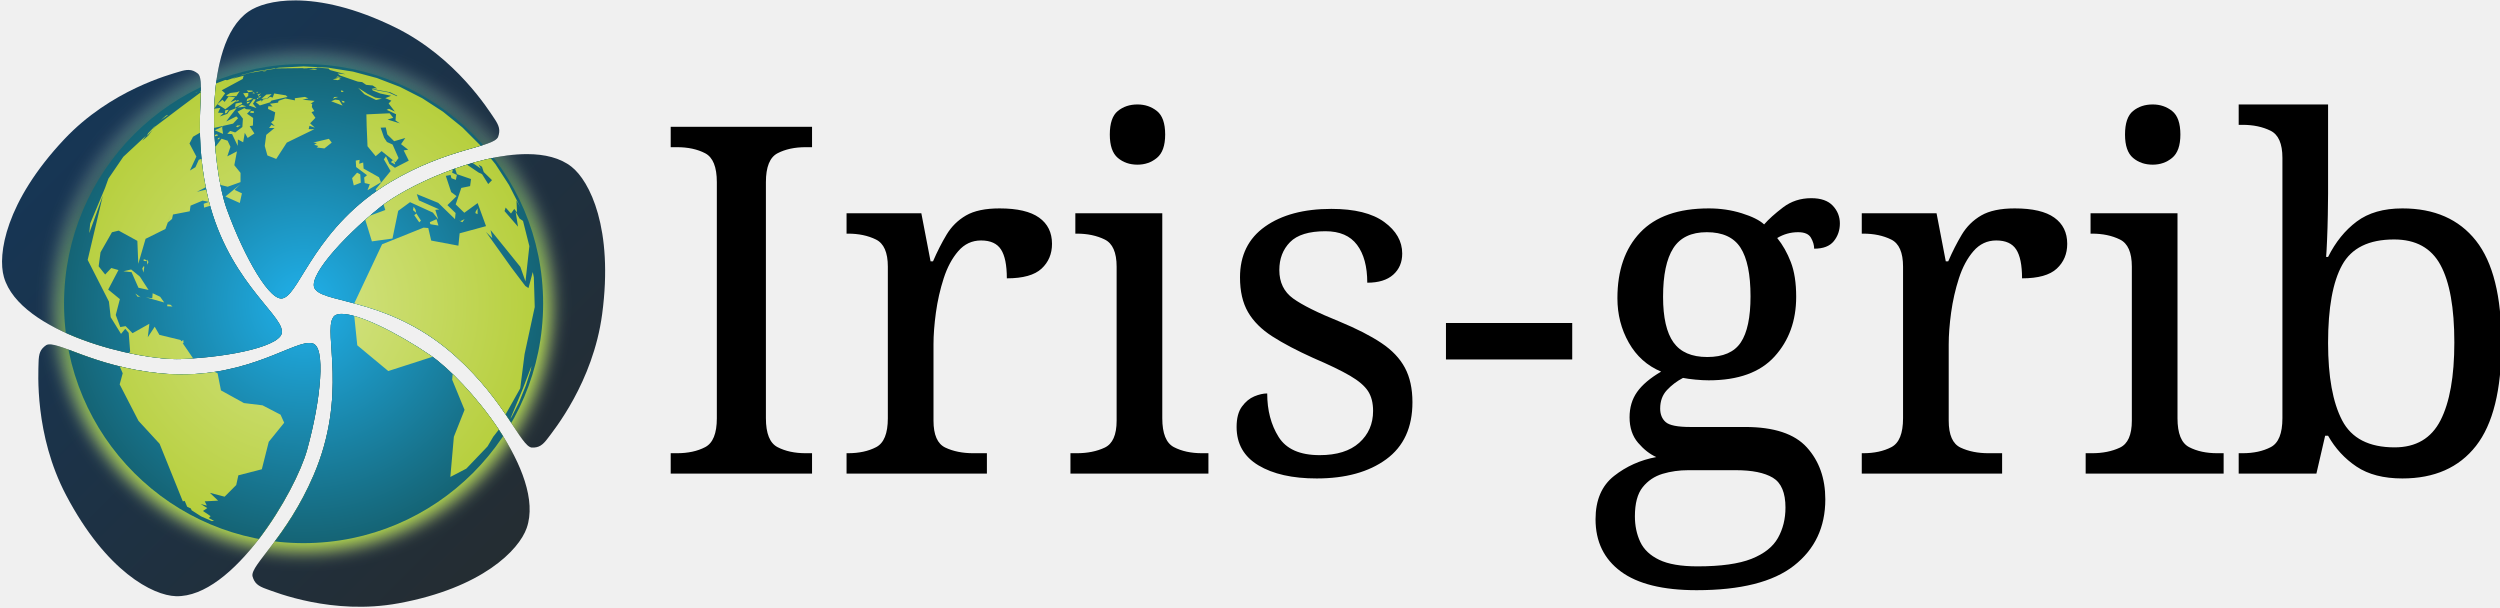
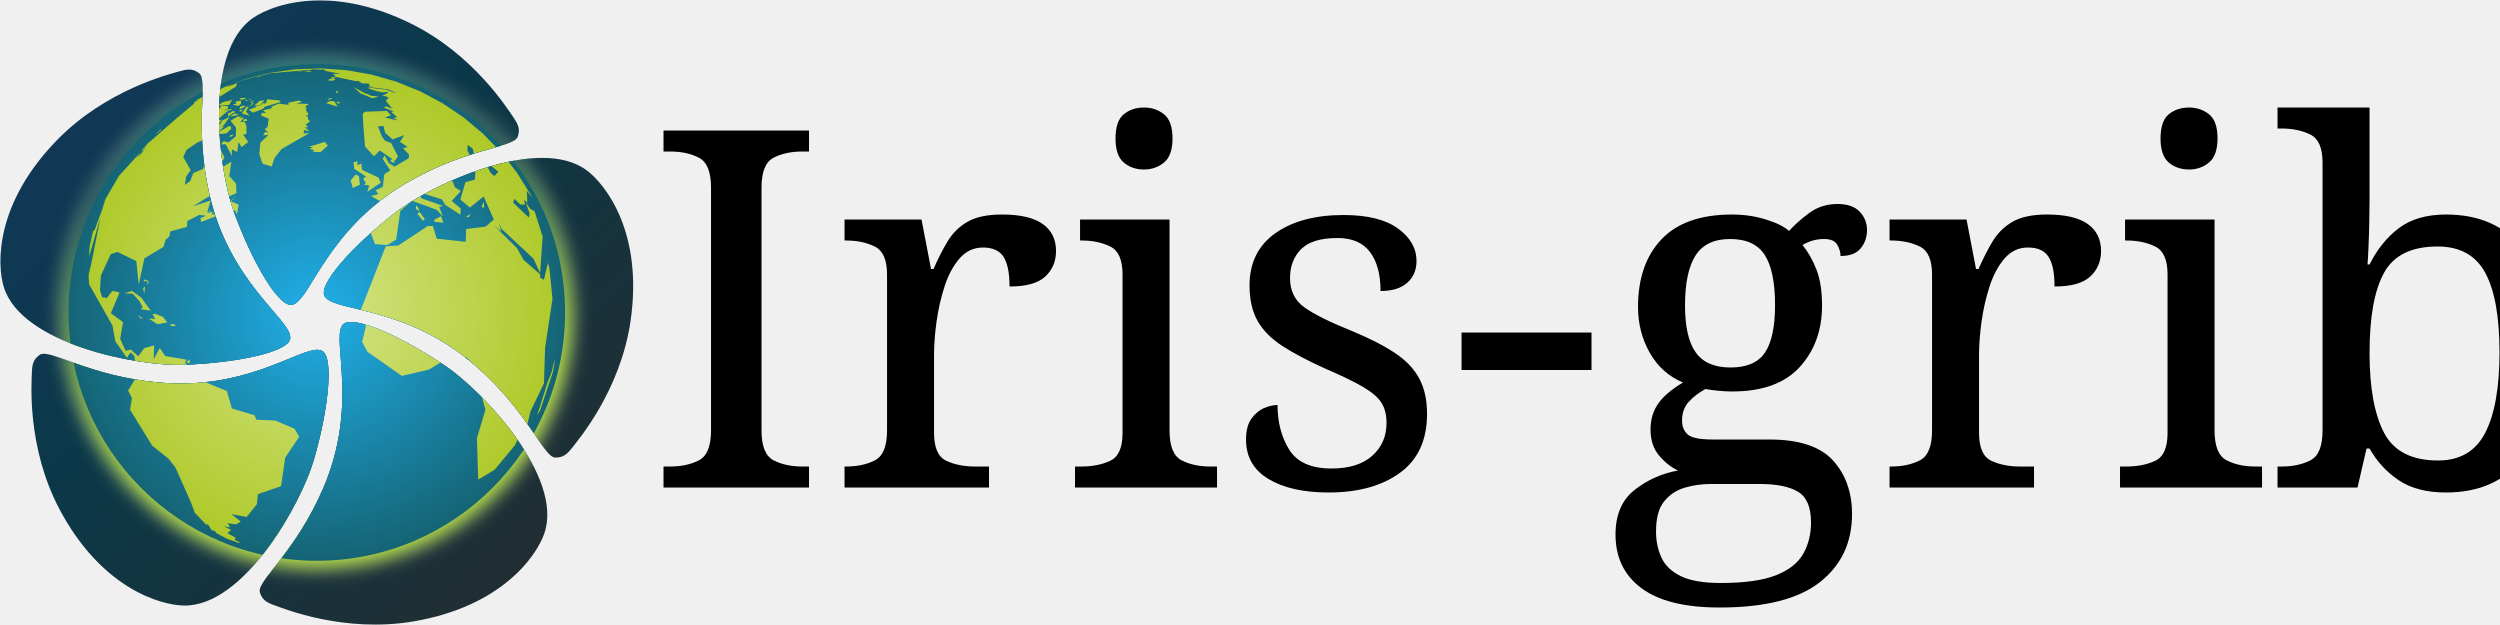
- <svg xmlns="http://www.w3.org/2000/svg" width="1054.053" height="256">
-   <svg id="logo_group" viewBox="0 0 720 720" preserveAspectRatio="xMinYMin meet">
+ <svg xmlns="http://www.w3.org/2000/svg" height="256" width="1024">
+   <svg id="logo_group" preserveAspectRatio="xMinYMin meet" viewBox="0 0 1024.0 1010.076">
    <defs>
-       <linearGradient y1="0%" y2="100%" id="background_gradient">
+       <clipPath id="iris_clip">
+         <path d="M 66.582,73.613 C 62.196,73.82 51.161,82.106 33.434,80.496 18.712,79.159 10.67,73.393 8.438,74.619 7.123,75.509 6.758,76.437 6.703,78.451 6.649,80.466 5.599,94.092 12.535,107.184 c 8.745,16.506 21.068,20.146 26.152,20.244 12.671,0.246 24.682,-21.451 27.346,-30.623 3.144,-10.825 4.457,-22.654 1.336,-23.119 -0.233,-0.063 -0.495,-0.086 -0.787,-0.072 z m 7.119,-5.857 c -0.86,0.026 -1.458,0.28 -1.723,0.807 -2.123,3.216 3.515,16.844 -3.971,34.189 -5.828,13.505 -13.831,19.325 -13.348,21.814 0.445,1.518 1.221,2.148 3.131,2.822 1.91,0.674 14.623,5.877 29.293,3.365 18.494,-3.167 25.784,-13.691 27.449,-18.467 C 118.684,100.384 101.636,82.324 93.684,76.971 86.058,71.838 77.426,67.643 73.701,67.756 Z M 114.025,33.225 C 103.065,33.255 88.962,40.282 83.277,44.68 74.333,51.6 66.275,60.402 68.525,62.602 c 2.42,3.001 17.202,1.879 31.484,14.316 11.12,9.683 14.215,19.049 16.746,19.361 1.59,0.049 2.432,-0.488 3.668,-2.086 1.235,-1.598 10.142,-12.01 12.271,-26.654 2.685,-18.463 -5.131,-28.608 -9.186,-31.658 -2.526,-1.901 -5.831,-2.667 -9.484,-2.656 z M 39.621,14.643 C 39.094,14.665 38.497,14.79 37.768,15.004 35.823,15.575 22.46,18.793 12.078,29.396 -1.011,42.765 -0.686,55.54 0.791,60.377 4.471,72.432 28.944,77.082 38.543,76.766 49.871,76.393 61.594,73.979 61.074,70.885 60.89,67.043 48.271,59.313 44.07,40.906 40.8,26.575 43.834,17.191 41.971,15.459 41.185,14.854 40.499,14.605 39.621,14.643 Z M 67.229,0.09 C 60.427,0.112 55.565,2.169 53.219,3.795 42.822,11 45.935,35.572 49.203,44.549 c 3.857,10.594 9.79,20.932 12.59,19.484 3.619,-1.361 7.113,-15.681 23.426,-25.34 12.701,-7.52 22.618,-7.553 23.699,-9.85 0.538,-1.488 0.284,-2.452 -0.863,-4.113 C 106.908,23.069 99.699,11.431 86.346,4.893 78.98,1.286 72.518,0.073 67.229,0.09 Z" transform="scale(7.679962)" />
+       </clipPath>
+       <linearGradient id="background_gradient" y1="0%" y2="100%">
        <stop offset="0" stop-color="#13385d" />
+         <stop offset="0.43" stop-color="#0b3849" />
        <stop offset="1" stop-color="#272b2c" />
      </linearGradient>
-       <clipPath id="land_clip">
-         <path d="M 606.826 494.234  L 605.099 496.723  L 620.174 460.531  L 630.188 434.112  L 629.311 439.099  L 623.594 457.046  L 615.308 477.588  L 611.067 485.911  z " />
-         <path d="M 217.663 406.937  L 214.167 406.641  L 213.469 406.036  L 217.319 403.072  z " />
-         <path d="M 204.526 363.49  L 198.287 363.118  L 198.467 361.012  L 202.179 361.384  z " />
-         <path d="M 164.537 351.673  L 163.386 352.055  L 160.424 348.067  L 166.816 352.513  z " />
-         <path d="M 181.031 347.722  L 189.914 351.898  L 194.736 358.685  L 173.023 352.613  L 180.552 353.714  z " />
-         <path d="M 162.268 325.044  L 165.865 327.995  L 176.153 343.801  L 164.171 341.205  L 156.017 322.753  L 146.297 321.662  L 155.532 319.547  z " />
-         <path d="M 170.109 323.24  L 168.707 318.316  L 170.331 315.655  L 171.161 316.228  z " />
-         <path d="M 173.608 309.792  L 170.165 309.138  L 170.577 307.344  L 173.945 308.554  z " />
-         <path d="M 176.061 310.777  L 174.414 313.853  L 174.451 307.708  z " />
-         <path d="M 566.356 247.086  L 566.309 253.925  L 563.646 252.693  L 564.207 250.546  z " />
-         <path d="M 544.063 261.407  L 546.125 262.18  L 550.945 259.857  L 548.271 263.514  z " />
-         <path d="M 517.633 259.903  L 519.898 267.457  L 510.32 265.862  L 509.675 263.443  z " />
-         <path d="M 493.758 253.104  L 499.178 261.633  L 497.161 263.646  L 491.249 255.189  z " />
-         <path d="M 492.797 248.678  L 493.466 252.342  L 489.713 249.132  L 490.512 245.12  z " />
-         <path d="M 252.78 234.554  L 254.566 235.65  L 257.265 236.189  L 253.89 237.616  L 251.1 233.264  z " />
-         <path d="M 262.955 225.044  L 258.742 222.61  L 257.282 220.013  L 261.315 221.838  z " />
-         <path d="M 174.023 161.487  L 175.735 157.885  L 184.018 149.245  L 181.232 153.663  z " />
-         <path d="M 281.512 221.795  L 278.182 225.114  L 286.861 229.255  L 284.356 240.695  L 267.293 233.04  L 285.027 218.41  z " />
-         <path d="M 198.89 136.149  L 198.615 137.014  L 190.814 142.326  L 196.688 137.235  z " />
-         <path d="M 427.847 216.681  L 419.526 219.899  L 417.549 211.211  L 423.447 204.742  L 427.219 206.759  z " />
-         <path d="M 467.711 191.636  L 468.671 195.105  L 463.568 192.284  L 465.686 190.01  z " />
-         <path d="M 234.625 108.66  L 232.363 110.062  L 231.941 110.059  L 231.963 110.017  L 233.294 109.338  z " />
-         <path d="M 426.448 189.532  L 425.974 194.169  L 430.68 192.679  L 431.158 199.898  L 449.431 210.182  L 451.772 216.22  L 435.765 225.582  L 438.482 218.471  L 432.46 217.072  L 431.82 210.549  L 435.22 207.745  L 422.295 198.074  L 421.852 190.424  z " />
-         <path d="M 260.469 164.258  L 258.15 165.685  L 258.372 163.965  L 260.237 163.083  z " />
-         <path d="M 258.528 160.712  L 255.005 161.614  L 254.777 160.042  L 257.389 159.145  z " />
-         <path d="M 277.011 91.464  L 276.569 91.605  L 276.664 91.557  L 276.664 91.557  L 276.837 91.511  z " />
-         <path d="M 264.848 149.718  L 263.455 151.103  L 264.483 158.754  L 254.64 154.451  z " />
-         <path d="M 390.007 164.611  L 393.381 169.109  L 384.687 176.027  L 375.554 174.876  L 377.377 173.143  L 372.568 171.579  L 375.847 169.647  L 371.482 169.004  z " />
-         <path d="M 281.611 150.843  L 279.972 150.389  L 281.275 148.815  L 285.385 148.681  z " />
-         <path d="M 300.798 85.091  L 309.521 84.159  L 295.914 86.618  L 286.249 89.275  L 286.2 89.002  L 297.864 85.877  L 300.807 85.245  L 300.559 85.155  z " />
-         <path d="M 268.626 134.042  L 266.712 134.476  L 267.132 130.778  L 271.289 130.112  z " />
-         <path d="M 313.827 84.158  L 315.252 83.815  L 316.212 83.795  L 315.415 84.231  z " />
-         <path d="M 312.163 84.579  L 313.827 84.158  L 315.415 84.231  L 311.577 84.97  z " />
-         <path d="M 267.273 94.748  L 269.28 95.146  L 282.632 90.358  L 274.947 93.636  L 288.949 89.771  L 287.806 93.658  L 262.913 107.095  L 266.988 110.623  L 253.863 128.959  L 261.25 127.922  L 258.59 133.621  L 264.983 133.999  L 260.723 138.093  L 269.515 135.007  L 272.184 131.279  L 280.761 127.947  L 274.224 136.173  L 268.228 144.042  L 280.255 138.031  L 282.308 140.167  L 276.394 146.57  L 242.283 154.37  L 228.861 162.177  L 224.696 170.143  L 232.879 185.654  L 225.194 202.212  L 231.747 198.278  L 235.712 189.462  L 247.422 185.377  L 250.866 175.925  L 256.131 173.208  L 262.743 164.514  L 269.878 166.823  L 273.271 174.072  L 269.501 185.422  L 280.991 179.464  L 277.856 195.909  L 285.24 205.025  L 285.201 215.953  L 269.975 221.419  L 253.232 217.218  L 233.475 227.496  L 254.513 222.276  L 249.895 235.286  L 262.609 234.782  L 262.756 239.944  L 242.012 246.199  L 241.56 241.576  L 248.143 239.375  L 240.222 237.904  L 225.959 243.865  L 224.985 250.55  L 205.131 254.369  L 203.997 259.639  L 199.048 263.904  L 202.182 255.008  L 196.153 271.519  L 172.633 283.193  L 163.98 312.805  L 162.876 285.63  L 140.734 273.474  L 132.757 275.417  L 119.198 299.186  L 116.986 315.807  L 124.703 325.52  L 131.97 317.808  L 140.471 320.227  L 128.297 343.399  L 142.148 354.694  L 137.263 373.52  L 142.656 387.844  L 148.906 386.715  L 157.18 395.103  L 177.099 383.929  L 175.259 399.844  L 183.481 387.439  L 189.036 397.1  L 214.045 403.139  L 232.366 429.896  L 258.032 442.689  L 262.018 462.94  L 289.27 477.966  L 311.326 480.637  L 332.676 491.735  L 336.998 501.289  L 318.681 523.929  L 310.467 556.464  L 282.646 563.632  L 280.117 575.166  L 266.324 588.985  L 248.884 584.416  L 258.635 593.691  L 242.804 594.48  L 245.234 599.514  L 238.012 597.691  L 245.792 602.497  L 240.667 605.926  L 249.707 612.044  L 247.636 614.312  L 253.876 617.705  L 251.095 617.9  L 238.393 612.3  L 227.287 605.121  L 226.298 602.933  L 221.948 600.917  L 219.067 594.04  L 216.785 594.482  L 189.274 526.289  L 164.23 499.065  L 141.912 455.807  L 145.506 442.62  L 141.668 433.742  L 154.343 416.898  L 152.597 394.718  L 148.546 389.904  L 143.507 395.931  L 131.248 376.117  L 129.181 357.652  L 103.955 308.193  L 121.957 231.943  L 105.847 276.443  L 106.933 265.099  L 124.508 223.044  L 128.528 211.869  L 146.171 185.981  L 173.106 160.942  L 168.727 166.857  L 175.709 160.907  L 183.851 150.189  L 215.933 125.93  L 238.191 109.381  L 237.335 108.059  L 243.712 105.994  L 238.608 106.631  L 238.608 106.631  L 243.608 104.083  L 244.104 104.074  L 247.742 102.245  z " />
-         <path d="M 278.763 115.304  L 273.335 121.139  L 279.862 118.52  L 280.381 119.56  L 267.187 129.561  L 257.783 123.546  L 263.725 118.341  L 266.324 120.83  L 271.035 114.58  z " />
-         <path d="M 282.662 120.032  L 279.343 120.741  L 282.003 118.675  L 283.386 119.248  z " />
-         <path d="M 300.859 134.061  L 296.565 133.671  L 297.422 131.605  L 301.11 131.976  z " />
-         <path d="M 291.997 129.501  L 297.719 129.984  L 292.921 134.835  L 300.183 139.853  L 299.899 148.893  L 296.034 149.531  L 301.677 158.283  L 293.67 163.574  L 290.274 157.541  L 288.346 168.664  L 282.07 165.38  L 281.904 172.961  L 275.189 158.998  L 269.544 158.699  L 272.832 155.252  L 278.898 157.053  L 287.399 150.619  L 288.029 140.663  L 281.684 132.377  L 289.718 128.215  z " />
-         <path d="M 286.294 121.383  L 287.395 123.024  L 278.707 127.684  L 279.385 122.782  z " />
-         <path d="M 369.049 80.543  L 371.187 80.644  L 374.167 80.918  L 370.799 80.993  z " />
-         <path d="M 285.65 127.155  L 281.233 127.535  L 286.747 124.344  L 291.932 126.11  z " />
-         <path d="M 270.295 114.166  L 268.111 113.243  L 272.943 110.261  L 281.154 109.24  L 284.139 108.049  L 280.249 114.052  z " />
-         <path d="M 359.076 81.476  L 360.55 81.211  L 364.871 81.599  L 364.474 81.817  z " />
-         <path d="M 294.706 122.371  L 292.748 122.901  L 292.767 121.029  L 296.889 120.53  z " />
-         <path d="M 366.006 81.91  L 374.298 81.699  L 376.127 82.312  L 373.054 82.735  z " />
-         <path d="M 299.889 117.056  L 292.431 120.28  L 293.128 117.298  L 296.615 115.992  z " />
-         <path d="M 294.335 113.724  L 291.666 115.965  L 288.318 110.599  L 294.453 110.145  z " />
-         <path d="M 452.777 116.998  L 445.879 118.594  L 432.197 111.793  L 424.664 104.107  L 436.037 111.356  L 444.905 115.728  z " />
-         <path d="M 303.231 117.905  L 299.97 122.974  L 304.094 128.194  L 295.127 125.031  L 300.613 117.561  z " />
-         <path d="M 299.955 108.466  L 294.57 109.328  L 292.598 107.175  L 299.192 107.414  z " />
-         <path d="M 617.001 245.779  L 612.443 237.794  L 613.084 251.959  L 609.809 247.759  L 605.923 253.169  L 599.598 246.125  L 598.285 250.303  L 614.268 268.805  L 611.423 251.038  L 616.064 259.115  L 620.197 261.987  L 627.721 291.875  L 623.115 333.68  L 617.032 316.474  L 581.713 272.787  L 583.773 282.389  L 576.224 274.983  L 606.219 317.023  L 622.939 339.139  L 626.682 341.598  L 631.778 322.563  L 633.047 328.901  L 634.095 364.112  L 622.051 419.854  L 616.886 460.567  L 599.438 491.564  L 594.533 505.55  L 584.896 517.877  L 578.124 529.371  L 552.931 555.729  L 534.022 565.559  L 538.201 517.928  L 550.867 485.999  L 536.194 450.304  L 538.158 427.51  L 524.456 429.153  L 517.649 421.543  L 460.412 439.987  L 423.65 409.453  L 418.827 362.365  L 453.084 289.679  L 502.245 269.939  L 507.853 270.39  L 511.314 285.256  L 543.571 291.321  L 545.038 276.672  L 576.336 268.158  L 566.395 240.83  L 550.586 252.302  L 540.374 242.366  L 547.017 222.836  L 557.44 220.699  L 558.56 212.31  L 541.841 206.527  L 538.333 196.175  L 536.139 204.788  L 541.791 207.438  L 540.548 213.296  L 535.321 211.337  L 534.285 207.487  L 528.656 208.562  L 535.006 227.798  L 541.424 232.581  L 530.573 243.274  L 540.234 252.603  L 539.551 259.847  L 519.726 240.589  L 494.233 230.194  L 496.704 237.597  L 520.915 248.315  L 516.214 248.879  L 519.729 260.351  L 513.335 252.106  L 486.23 239.734  L 472.194 250.024  L 465.393 282.866  L 441.006 286.236  L 432.365 258.103  L 456.859 249.033  L 454.116 240.182  L 439.67 230.672  L 448.339 229.143  L 445.454 224.543  L 463.209 202.836  L 455.166 188.924  L 457.683 185.311  L 461.728 194.322  L 468.303 198.956  L 484.715 190.482  L 478.685 178.332  L 484.03 177.559  L 475.569 170.956  L 480.586 163.625  L 467.384 167.464  L 459.327 159.469  L 457.429 151.131  L 451.347 151.412  L 455.473 163.299  L 458.842 168.37  L 465.527 171.404  L 472.6 187.434  L 468.909 192.372  L 452.517 179.198  L 445.468 185.226  L 435.792 173.434  L 434.795 149.45  L 434.474 135.62  L 461.987 134.328  L 466.352 139.714  L 459.557 141.746  L 474.112 146.27  L 468.968 142.76  L 469.639 135.46  L 458.5 130.212  L 461.233 128.997  L 468.247 132.331  L 460.836 122.674  L 464.09 119.352  L 456.881 116.41  L 463.783 113.579  L 450.808 110.839  L 441.898 107.283  L 441.278 105.47  L 447.755 107.27  L 460.569 109.578  L 470.776 114.13  L 470.96 113.485  L 462.796 109.43  L 447.16 106.485  L 440.315 104.282  L 447.179 104.847  L 441.949 101.385  L 434.162 100.598  L 429.449 97.365  L 424.271 96.771  L 403.257 89.549  L 400.289 87.092  L 409.897 88.074  L 391.121 83.002  L 389.691 81.233  L 375.706 80.113  L 375.997 80.548  L 373.734 80.608  L 325.757 81.155  L 326.542 81.481  L 318.003 82.809  L 309.521 84.159  L 300.798 85.091  L 301.142 84.999  L 301.768 84.857  L 301.768 84.857  L 330.601 80.291  L 360 78.75  L 389.399 80.291  L 418.475 84.896  L 446.911 92.515  L 474.395 103.065  L 500.625 116.43  L 525.315 132.464  L 548.193 150.991  L 569.009 171.807  L 587.536 194.685  L 603.57 219.375  L 616.935 245.605  z M 567.547 204.6  L 571.63 206.515  L 578.937 218.233  L 583.418 213.609  L 573.597 204.002  L 571.526 197.773  L 567.355 195.101  L 570.164 199.872  L 557.366 191.17  L 556.516 185.306  L 550.924 180.036  L 554.843 196  z " />
-         <path d="M 305.447 117.463  L 304.557 116.531  L 305.673 115.952  L 306.475 116.715  z " />
-         <path d="M 300.947 110.839  L 299.28 110.444  L 300.619 109.449  L 302.421 110.588  z " />
-         <path d="M 408.311 120.012  L 408.498 121.595  L 406.467 121.669  L 404.886 119.373  z " />
-         <path d="M 305.32 109.905  L 304.194 109.685  L 303.962 109.053  L 306.209 108.933  z " />
-         <path d="M 306.9 115.795  L 306.104 114.918  L 309.449 113.481  L 308.594 115.28  z " />
-         <path d="M 306.497 113.827  L 305.237 111.863  L 306.864 111.803  L 309.453 110.507  z " />
-         <path d="M 400.253 90.586  L 405.454 92.102  L 398.588 91.819  z " />
-         <path d="M 397.513 118.115  L 402.19 118.75  L 406.233 125.216  L 392.772 120.088  z " />
-         <path d="M 398.601 114.88  L 400.918 114.986  L 394.797 117.069  L 396.426 115.063  z " />
-         <path d="M 405.64 107.202  L 407.649 108.923  L 404.386 109.078  L 404.956 106.927  z " />
-         <path d="M 401.586 92.228  L 403.798 93.714  L 400.371 95.08  L 394.638 94.158  z " />
-         <path d="M 317.653 115.815  L 316.95 116.766  L 309.856 117.278  L 315.841 112.124  L 322.112 111.629  z " />
-         <path d="M 338.985 113.067  L 340.958 114.983  L 321.948 119.252  L 320.168 121.38  L 308.107 125.026  L 303.32 121.098  L 309.861 118.739  L 310.301 120.571  L 311.945 117.933  L 317.355 116.959  L 320.091 114.766  L 323.361 115.694  L 325.12 110.845  z " />
-         <path d="M 361.606 114.905  L 365.665 116.678  L 358.734 118.156  L 373.012 119.679  L 368.294 123.102  L 370.246 123.082  L 369.805 126.896  L 372.657 131.718  L 369.413 132.983  L 374.039 139.701  L 367.748 146.219  L 373.357 151.392  L 366.959 149.148  L 366.036 153.141  L 372.728 153.207  L 340.092 169.112  L 327.558 188.483  L 317.079 184.32  L 313.94 173.071  L 315.703 159.948  L 325.613 151.743  L 319.079 151.794  L 321.891 148.047  L 325.877 149.569  L 321.424 145.086  L 324.804 142.54  L 326.346 133.181  L 317.821 129.173  L 318.185 126  L 323.21 126.339  L 320.044 123.035  L 329.786 121.695  L 330.265 119.556  L 338.28 116.772  L 349.771 119.019  L 349.591 116.502  z " />
+       <clipPath id="land_clip" transform="rotate(-4.99 512.0 505.0381)">
+         <path d="M 887.27 621.12  L 884.045 633.207  L 857.731 694.117  L 852.204 701.491  L 858.288 687.263  L 873.225 651.004  L 882.012 633.309  L 888.287 614.14  z " stroke-linejoin="round" />
+         <path d="M 300.811 568.094  L 296.009 567.613  L 295.056 566.752  L 300.379 562.666  z " stroke-linejoin="round" />
+         <path d="M 283.385 506.899  L 274.837 506.26  L 275.123 503.31  L 280.204 503.901  z " stroke-linejoin="round" />
+         <path d="M 229.001 489.572  L 227.43 490.086  L 223.495 484.437  L 232.08 490.793  z " stroke-linejoin="round" />
+         <path d="M 251.545 484.339  L 263.594 490.364  L 270.057 499.976  L 253.586 501.478  L 240.523 491.05  L 250.766 492.736  L 247.335 484.382  z " stroke-linejoin="round" />
+         <path d="M 226.557 452.176  L 231.362 456.383  L 244.979 478.747  L 228.735 474.881  L 232.558 472.505  L 228.027 461.628  L 218.149 448.846  L 205.048 447.134  L 217.584 444.339  z " stroke-linejoin="round" />
+         <path d="M 237.258 449.793  L 235.489 442.859  L 237.772 439.157  L 238.886 439.977  z " stroke-linejoin="round" />
+         <path d="M 242.405 430.995  L 237.741 430.013  L 238.356 427.504  L 242.901 429.265  z " stroke-linejoin="round" />
+         <path d="M 245.714 432.423  L 243.38 436.706  L 243.615 428.087  z " stroke-linejoin="round" />
+         <path d="M 796.514 350.531  L 796.1 360.122  L 792.274 358.342  L 793.198 355.342  z " stroke-linejoin="round" />
+         <path d="M 763.442 370.185  L 766.392 371.309  L 773.474 368.144  L 769.441 373.223  z " stroke-linejoin="round" />
+         <path d="M 725.428 367.565  L 728.38 378.205  L 714.702 375.783  L 713.871 372.377  z " stroke-linejoin="round" />
+         <path d="M 691.505 357.569  L 698.916 369.637  L 695.953 372.421  L 687.837 360.446  z " stroke-linejoin="round" />
+         <path d="M 690.315 351.343  L 691.119 356.495  L 685.89 351.92  L 687.2 346.308  z " stroke-linejoin="round" />
+         <path d="M 353.792 326.955  L 356.212 328.527  L 359.917 329.334  L 355.192 331.272  L 351.531 325.115  z " stroke-linejoin="round" />
+         <path d="M 368.279 313.809  L 362.568 310.317  L 360.674 306.647  L 366.16 309.282  z " stroke-linejoin="round" />
+         <path d="M 251.813 223.008  L 254.549 217.99  L 266.534 206.03  L 262.244 212.171  z " stroke-linejoin="round" />
+         <path d="M 394.126 309.604  L 389.357 314.196  L 401.212 320.169  L 397.249 336.166  L 394.709 328.572  L 387.894 332.876  L 373.922 325.107  L 399.157 304.923  z " stroke-linejoin="round" />
+         <path d="M 287.898 187.944  L 287.377 189.152  L 276.434 196.454  L 284.886 189.426  z " stroke-linejoin="round" />
+         <path d="M 599.378 305.218  L 587.459 309.572  L 585.073 297.349  L 593.73 288.389  L 598.967 291.29  z " stroke-linejoin="round" />
+         <path d="M 657.297 270.856  L 658.469 275.74  L 651.352 271.685  L 654.502 268.537  z " stroke-linejoin="round" />
+         <path d="M 336.991 151.991  L 336.975 152  L 336.972 152  L 336.982 151.995  z " stroke-linejoin="round" />
+         <path d="M 598.775 267.113  L 597.853 273.608  L 604.598 271.608  L 604.893 281.742  L 630.291 296.517  L 633.32 305.031  L 610.18 317.854  L 614.356 307.932  L 605.89 305.855  L 609.281 303.367  L 605.295 296.693  L 610.25 292.826  L 592.441 279.015  L 592.222 268.277  z " stroke-linejoin="round" />
+         <path d="M 368.258 228.51  L 364.969 230.468  L 365.393 228.06  L 368.021 226.858  z " stroke-linejoin="round" />
+         <path d="M 365.837 223.5  L 360.93 224.699  L 360.73 222.49  L 364.386 221.281  z " stroke-linejoin="round" />
+         <path d="M 375.352 208.203  L 373.329 210.119  L 374.172 220.868  L 360.96 214.647  z " stroke-linejoin="round" />
+         <path d="M 548.77 231.466  L 553.245 237.839  L 540.587 247.375  L 527.81 245.586  L 530.475 243.19  L 523.81 240.906  L 528.534 238.258  L 522.44 237.273  z " stroke-linejoin="round" />
+         <path d="M 398.372 210.096  L 396.143 209.428  L 398.061 207.246  L 403.748 207.136  z " stroke-linejoin="round" />
+         <path d="M 440.76 117.39  L 445.507 117.133  L 426.634 120.324  L 412.886 123.867  L 414.837 123.153  L 427.126 119.86  L 433.691 118.509  z " stroke-linejoin="round" />
+         <path d="M 381.865 186.29  L 379.199 186.864  L 380.123 181.685  L 385.889 180.83  z " stroke-linejoin="round" />
+         <path d="M 451.18 117.211  L 453.23 116.757  L 454.52 116.747  L 453.272 117.342  z " stroke-linejoin="round" />
+         <path d="M 448.782 117.77  L 451.18 117.211  L 453.272 117.342  L 447.843 118.305  z " stroke-linejoin="round" />
+         <path d="M 387.475 130.786  L 389.456 130.406  L 383.972 132.92  L 388.639 131.777  L 395.843 128.718  L 407.751 125.316  L 396.461 129.765  L 416.085 124.61  L 413.405 130.034  L 377.289 148.401  L 382.245 153.424  L 362.171 178.885  L 370.488 176.049  L 372.357 177.57  L 368.155 185.511  L 376.873 186.161  L 370.659 191.822  L 382.999 187.66  L 387.007 182.483  L 399.112 177.974  L 389.368 189.385  L 383.529 192.886  L 389.532 191.31  L 380.453 200.307  L 397.514 192.104  L 400.168 195.138  L 399.494 198  L 391.497 204.005  L 379.223 204.144  L 344.041 214.3  L 325.102 224.997  L 318.821 236.09  L 328.957 257.997  L 320.828 267.505  L 317.443 281.075  L 326.65 275.68  L 332.607 263.391  L 348.94 257.882  L 354.267 244.691  L 361.685 240.979  L 371.372 228.912  L 381.052 232.286  L 385.268 242.516  L 377.743 253.117  L 379.374 258.362  L 395.616 250.223  L 390.345 273.229  L 400.102 286.154  L 399.514 301.48  L 378.158 308.858  L 355.218 302.65  L 327.508 316.692  L 356.743 309.767  L 349.777 327.928  L 360.321 333.196  L 367.366 327.462  L 367.349 334.704  L 338.438 343.085  L 338.009 336.593  L 347.183 333.629  L 336.324 331.416  L 316.439 339.509  L 314.817 348.867  L 287.426 353.849  L 285.657 361.22  L 278.714 367.108  L 283.364 354.69  L 274.461 377.735  L 241.966 393.667  L 229.229 435.04  L 228.64 396.903  L 199.312 379.439  L 188.582 382.016  L 169.594 415.103  L 166.062 438.375  L 168.347 450.201  L 175.991 452.143  L 185.922 441.46  L 197.248 445.011  L 180.311 477.288  L 198.648 493.39  L 191.737 519.708  L 198.795 539.902  L 207.235 538.434  L 218.327 550.356  L 229.245 538.104  L 245.536 535.055  L 242.834 557.346  L 254.195 540.099  L 261.665 553.755  L 295.878 562.698  L 292.5 567.042  L 320.867 600.58  L 356.244 619.012  L 361.718 647.497  L 397.304 661.726  L 399.523 669.092  L 430.213 673.259  L 460.042 689.233  L 466.14 702.72  L 440.809 734.134  L 430.013 779.625  L 391.643 789.155  L 388.571 805.292  L 370.268 824.422  L 346.162 817.683  L 360.053 830.881  L 352.383 834.823  L 338.624 831.692  L 342.357 838.803  L 332.476 836.109  L 343.415 842.999  L 337.02 847.719  L 349.93 856.475  L 347.703 859.622  L 356.596 864.501  L 353.179 864.725  L 335.538 856.628  L 319.571 846.343  L 317.798 843.252  L 311.839 840.342  L 306.934 830.633  L 304.031 831.212  L 287.37 810.203  L 282.988 794.004  L 262.734 735.003  L 252.957 719.87  L 228.272 696.337  L 197.665 635.231  L 202.389 616.798  L 197.215 604.271  L 214.315 580.878  L 212.131 549.73  L 206.711 542.901  L 199.853 551.262  L 183.631 523.239  L 181.182 497.297  L 149.304 427.456  L 149.907 412.296  L 156.107 393.706  L 177.192 320.846  L 153.349 382.959  L 155.491 367.07  L 163.189 342.938  L 166.244 340.264  L 181.289 308.415  L 187.593 292.818  L 213.011 256.841  L 250.72 222.227  L 244.252 230.44  L 254.066 222.226  L 266.159 207.35  L 311.782 173.932  L 344.274 151.149  L 343.732 149.283  L 352.331 146.505  L 346.295 147.249  L 350.428 145.144  L 353.793 143.825  L 354.888 143.295  z " stroke-linejoin="round" />
+         <path d="M 397.697 160.208  L 397.532 163.848  L 389.605 168.287  L 398.839 164.737  L 399.438 166.205  L 380.317 179.98  L 368.102 171.37  L 376.801 164.183  L 380.054 167.722  L 387.223 159.047  z " stroke-linejoin="round" />
+         <path d="M 402.52 166.91  L 397.886 167.842  L 401.76 164.995  L 403.598 165.824  z " stroke-linejoin="round" />
+         <path d="M 426.32 186.926  L 420.408 186.298  L 421.771 183.417  L 426.844 184.007  z " stroke-linejoin="round" />
+         <path d="M 414.459 180.364  L 422.325 181.15  L 415.27 187.862  L 422.598 187.293  L 424.91 195.036  L 423.827 207.707  L 418.423 208.53  L 425.634 220.911  L 414.174 228.179  L 409.874 219.654  L 406.467 235.217  L 397.992 230.492  L 397.276 241.121  L 388.917 221.412  L 381.15 220.885  L 385.932 216.114  L 394.175 218.753  L 406.39 209.891  L 408.027 195.942  L 399.975 184.203  L 411.43 178.517  L 418.846 178.8  z " stroke-linejoin="round" />
+         <path d="M 407.375 168.874  L 408.724 171.195  L 403.502 172.792  L 396.313 177.566  L 397.73 170.705  L 400.172 171.774  L 403.644 169.249  z " stroke-linejoin="round" />
+         <path d="M 528.64 113.192  L 531.625 113.373  L 535.742 113.815  L 530.932 113.855  z " stroke-linejoin="round" />
+         <path d="M 405.92 176.955  L 399.802 177.404  L 407.701 173.034  L 414.682 175.607  z " stroke-linejoin="round" />
+         <path d="M 386.266 158.453  L 383.411 157.118  L 390.387 153.027  L 401.722 151.751  L 405.96 150.137  L 399.88 158.48  z " stroke-linejoin="round" />
+         <path d="M 514.248 114.307  L 516.407 113.965  L 522.345 114.59  L 521.714 114.889  z " stroke-linejoin="round" />
+         <path d="M 418.87 170.417  L 416.117 171.123  L 416.328 168.499  L 422.066 167.878  z " stroke-linejoin="round" />
+         <path d="M 523.842 115.047  L 535.632 114.91  L 538.023 115.805  L 533.538 116.338  z " stroke-linejoin="round" />
+         <path d="M 426.563 163.063  L 415.941 167.442  L 417.211 163.274  L 422.158 161.509  z " stroke-linejoin="round" />
+         <path d="M 419.264 158.286  L 415.341 161.378  L 406.544 159.082  L 408.29 157.332  L 411.552 157.94  L 411.359 153.791  L 419.844 153.27  z " stroke-linejoin="round" />
+         <path d="M 641.881 165.9  L 631.773 168.006  L 612.953 158.206  L 603.153 147.285  L 618.508 157.667  L 630.706 163.968  z " stroke-linejoin="round" />
+         <path d="M 431.094 164.316  L 426.083 171.363  L 431.308 178.761  L 419.194 174.156  L 427.51 163.785  z " stroke-linejoin="round" />
+         <path d="M 427.619 151.021  L 420.103 152.127  L 417.665 149.071  L 426.699 149.53  z " stroke-linejoin="round" />
+         <path d="M 874.561 350.056  L 867.312 338.416  L 866.268 358.287  L 861.49 352.331  L 862.318 360.395  L 854.996 359.84  L 845.879 349.835  L 843.597 355.669  L 866.695 381.935  L 868.613 375.979  L 863.719 356.962  L 870.318 368.381  L 876.76 372.494  L 886.269 414.56  L 877.075 473.101  L 868.435 448.846  L 821.22 396.357  L 817.768 386.877  L 820.373 400.385  L 809.623 389.851  L 843.196 429.343  L 852.208 449.403  L 877.07 475.085  L 876.642 480.755  L 882.303 484.278  L 890.96 457.682  L 892.714 466.598  L 893.373 516.009  L 874.53 593.966  L 867.776 650.986  L 842.179 694.131  L 835.615 713.661  L 821.598 730.768  L 812.186 746.763  L 776.071 783.254  L 748.414 796.678  L 752.084 729.922  L 769.818 685.369  L 764.195 654.261  L 748.299 635.008  L 751.165 603.068  L 745.884 597.792  L 731.448 605.109  L 721.724 594.302  L 684.599 612.678  L 639.97 619.076  L 588.145 575.539  L 580.722 558.684  L 589.035 534.884  L 582.029 509.393  L 632.303 408.09  L 652.533 408.656  L 702.986 381.345  L 710.996 382.087  L 715.423 403.004  L 761.583 412.133  L 764.234 391.614  L 795.752 390.487  L 810.092 380.28  L 796.907 341.759  L 773.295 357.542  L 758.972 343.408  L 769.641 316.144  L 784.979 313.351  L 787.172 301.607  L 763.108 293.172  L 758.698 278.586  L 754.923 290.623  L 762.976 294.448  L 760.8 302.64  L 753.328 299.792  L 752.061 294.371  L 743.837 295.77  L 751.941 322.872  L 760.984 329.704  L 744.77 344.492  L 758.292 357.762  L 756.988 367.91  L 733.691 349.496  L 729.271 340.516  L 693.185 325.446  L 696.382 335.876  L 730.633 351.375  L 723.852 352.076  L 728.42 368.235  L 719.581 356.547  L 681.316 338.672  L 660.874 352.835  L 649.999 398.769  L 634.871 406.402  L 615.295 403.029  L 604.035 363.403  L 639.107 351.151  L 635.573 338.683  L 615.488 325.068  L 627.849 323.089  L 623.962 316.583  L 635.938 311.891  L 640.031 291.994  L 650.263 286.479  L 639.577 266.811  L 643.37 261.793  L 648.616 274.508  L 657.731 281.133  L 681.668 269.564  L 682.679 263.801  L 673.792 252.408  L 681.501 251.428  L 669.82 242.005  L 677.535 231.82  L 658.347 236.95  L 647.397 225.582  L 645.308 213.854  L 636.6 214.13  L 641.625 230.88  L 646.085 238.056  L 655.428 242.439  L 664.522 265.057  L 658.964 271.911  L 636.381 253.121  L 625.998 261.439  L 612.962 244.716  L 613.173 211.061  L 613.818 191.66  L 617.7 188.562  L 653.275 190.378  L 659.045 198.014  L 649.117 200.734  L 669.618 207.357  L 662.531 202.337  L 668.92 202.097  L 660.072 192.642  L 664.173 192.113  L 648.667 184.539  L 652.719 182.889  L 662.478 187.699  L 652.831 174.014  L 657.932 169.42  L 653.762 166.735  L 647.875 165.155  L 658.267 161.321  L 654.738 159.595  L 649.959 160.058  L 639.838 157.228  L 627.473 152.071  L 626.843 149.517  L 635.937 152.165  L 654.198 155.65  L 668.394 162.229  L 668.766 161.329  L 657.477 155.486  L 635.194 151.054  L 625.633 147.833  L 635.48 148.758  L 631.155 148.131  L 627.762 146.283  L 628.475 143.803  L 617.336 142.549  L 611.088 137.927  L 608.564 138.121  L 603.725 136.994  L 574.129 127.879  L 574.916 126.466  L 571.215 122.967  L 584.807 124.528  L 559.218 117.06  L 557.92 114.555  L 553.556 114.635  L 538.325 112.718  L 538.514 113.332  L 535.26 113.372  L 468.704 113.231  L 466.421 113.632  L 469.483 113.7  L 457.386 115.4  L 445.508 117.133  L 440.76 117.39  L 440.76 117.39  L 470.757 112.639  L 512 110.477  L 553.243 112.639  L 594.034 119.099  L 633.926 129.788  L 672.482 144.589  L 709.281 163.338  L 743.917 185.832  L 776.013 211.822  L 805.216 241.025  L 831.207 273.121  L 853.7 307.758  L 872.449 344.556  z M 801.032 290.971  L 806.958 293.736  L 811.379 304.414  L 816.911 310.313  L 824.055 303.917  L 810.129 290.252  L 807.612 281.477  L 801.601 277.646  L 805.358 284.393  L 787.062 271.938  L 786.347 263.698  L 778.541 256.199  L 777.236 265.463  L 782.917 278.661  z " stroke-linejoin="round" />
+         <path d="M 434.204 163.738  L 433.069 162.414  L 434.671 161.624  L 435.703 162.709  z " stroke-linejoin="round" />
+         <path d="M 428.706 154.365  L 426.454 153.78  L 428.417 152.41  L 430.768 154.042  z " stroke-linejoin="round" />
+         <path d="M 578.06 169.273  L 578.173 171.496  L 575.288 171.56  L 573.269 168.311  z " stroke-linejoin="round" />
+         <path d="M 434.849 153.138  L 433.32 152.809  L 433.074 151.919  L 436.19 151.792  z " stroke-linejoin="round" />
+         <path d="M 436.385 161.428  L 435.377 160.183  L 440.158 158.232  L 438.784 160.738  z " stroke-linejoin="round" />
+         <path d="M 436.036 158.661  L 434.511 155.883  L 436.767 155.83  L 440.492 154.061  z " stroke-linejoin="round" />
+         <path d="M 570.412 127.862  L 577.559 130.087  L 567.807 129.558  z " stroke-linejoin="round" />
+         <path d="M 562.955 166.406  L 569.511 167.386  L 574.627 176.529  L 556.065 169.081  z " stroke-linejoin="round" />
+         <path d="M 564.819 161.89  L 568.088 162.082  L 559.218 164.886  L 561.723 162.105  z " stroke-linejoin="round" />
+         <path d="M 575.639 151.258  L 578.292 153.711  L 573.642 153.865  L 574.702 150.86  z " stroke-linejoin="round" />
+         <path d="M 572.01 130.189  L 574.906 132.315  L 569.797 134.163  L 561.793 132.76  L 567.025 130.496  z " stroke-linejoin="round" />
+         <path d="M 451.283 161.658  L 450.212 162.979  L 440.325 163.563  L 449.158 156.449  L 457.911 155.874  z " stroke-linejoin="round" />
+         <path d="M 481.243 158.211  L 483.802 160.934  L 456.907 166.56  L 454.23 169.511  L 437.155 174.394  L 430.897 168.796  L 436.348 167.789  L 440.186 165.611  L 440.616 168.188  L 443.153 164.521  L 450.753 163.258  L 454.774 160.235  L 459.222 161.597  L 462.174 154.832  z " stroke-linejoin="round" />
+         <path d="M 512.699 161.219  L 518.221 163.782  L 508.358 165.722  L 528.257 168.13  L 521.315 172.841  L 524.059 172.85  L 523.104 178.189  L 526.707 185.005  L 522.046 186.717  L 525.465 188.731  L 524.9 192.713  L 528.02 196.226  L 520.762 200.859  L 523.991 205.744  L 518.7 205.248  L 526.215 212.609  L 517.386 209.34  L 515.814 214.922  L 525.206 215.143  L 478.452 236.827  L 465.686 250.223  L 459.837 263.756  L 445.456 257.718  L 441.737 241.882  L 445.017 223.512  L 459.372 212.192  L 450.268 212.14  L 454.45 206.938  L 459.893 209.149  L 454.014 202.777  L 458.91 199.271  L 461.792 186.176  L 450.269 180.394  L 451.052 175.951  L 458.008 176.522  L 453.904 171.828  L 467.581 170.135  L 468.449 167.144  L 479.888 163.392  L 495.725 166.762  L 495.715 163.228  z " stroke-linejoin="round" />
      </clipPath>
      <radialGradient id="land_gradient">
        <stop offset="0" stop-color="#d5e488" />
        <stop offset="1" stop-color="#aec928" />
      </radialGradient>
      <radialGradient id="sea_gradient">
        <stop offset="0" stop-color="#20b0ea" />
        <stop offset="1" stop-color="#156475" />
      </radialGradient>
      <radialGradient gradientTransform="scale(1.15, 1.35), translate(-0.1, -0.3)" id="glow_gradient">
        <stop offset="0" stop-color="#0aaea7" stop-opacity="0.859" />
        <stop offset="0.673" stop-color="#18685d" stop-opacity="0.741" />
        <stop offset="1" stop-color="#b6df34" />
      </radialGradient>
      <filter id="glow_blur">
-         <feGaussianBlur stdDeviation="10" />
+         <feGaussianBlur stdDeviation="14" />
      </filter>
-       <clipPath id="iris_clip">
-         <path d="m 350.754,0.479 c -26.606,-0.155 -45.653,5.983 -56.188,13.328 -56.021,39.053 -43.349,185.137 -25.737,233.799 20.784,57.426 52.749,113.466 67.835,105.62 19.501,-7.377 38.333,-85.001 126.23,-137.359 68.434,-40.765 121.867,-40.939 127.692,-53.387 2.897,-8.064 1.529,-13.286 -4.651,-22.292 C 579.753,131.183 540.912,68.093 468.961,32.649 420.771,8.91 380.907,0.654 350.754,0.479 Z M 223.743,82.947 c -3.122,-0.061 -6.671,0.672 -11.181,2.076 C 202.252,88.235 131.406,106.408 76.115,165.234 6.407,239.398 -3.02,301.902 4.648,328.542 23.761,394.939 163.928,427.792 214.757,425.749 274.739,423.338 336.878,409.655 334.222,392.6 333.368,371.408 266.794,329.159 245.123,227.737 228.25,148.772 244.6,96.897 234.79,87.401 231.063,84.419 227.756,83.026 223.743,82.947 Z m 401.59,99.804 c -61.761,-0.171 -143.69,38.158 -173.648,62.246 -47.137,37.902 -89.522,86.218 -77.542,98.424 12.906,16.633 91.12,10.909 167.114,79.972 59.167,53.771 75.842,105.536 89.252,107.339 8.416,0.318 12.866,-2.62 19.356,-11.397 6.49,-8.777 53.328,-65.941 64.151,-146.672 13.645,-101.781 -14.756,-157.998 -36.315,-174.954 -13.434,-10.565 -31.78,-14.901 -52.367,-14.958 z M 404.125,372.243 c -4.603,0.185 -7.821,1.609 -9.261,4.495 -11.525,17.656 17.983,91.741 -22.946,186.783 -31.867,73.997 -74.993,106.167 -72.53,119.729 2.304,8.26 6.422,11.663 16.614,15.244 10.191,3.581 77.981,31.344 156.621,16.893 99.145,-18.219 142.796,-63.133 151.948,-89.282 22.811,-65.172 -71.645,-175.767 -113.943,-204.579 -40.557,-27.626 -86.557,-50.086 -106.502,-49.283 z m -38.153,34.459 C 342.508,407.609 283.857,452.276 188.897,442.597 110.035,434.558 66.708,402.675 54.82,409.254 c -6.992,4.788 -8.899,9.832 -9.09,20.822 -0.191,10.99 -5.133,85.313 32.647,157.113 47.63,90.521 103.01,118.978 130.226,119.774 67.833,1.982 141.793,-123.801 155.594,-173.726 16.287,-58.916 22.726,-123.409 5.998,-126.103 -1.252,-0.358 -2.659,-0.492 -4.223,-0.432 z" />
-       </clipPath>
    </defs>
    <g clip-path="url(#iris_clip)">
-       <rect height="100%" width="100%" fill="url(#background_gradient)" id="background" />
-       <circle cx="50%" cy="50%" r="40.625%" fill="url(#glow_gradient)" filter="url(#glow_blur)" stroke="#ffffff" stroke-width="2" stroke-opacity="0.797" id="glow" />
-       <circle cx="50%" cy="50%" r="39.453%" fill="url(#sea_gradient)" id="sea" />
-       <circle cx="50%" cy="50%" r="50%" fill="url(#land_gradient)" clip-path="url(#land_clip)" id="land" />
+       <rect fill="url(#background_gradient)" height="100%" id="background" width="100%" />
+       <circle cx="50%" cy="50%" fill="url(#glow_gradient)" filter="url(#glow_blur)" id="glow" r="40.625%" stroke="#ffffff" stroke-opacity="0.797" stroke-width="2" />
+       <circle cx="50%" cy="50%" fill="url(#sea_gradient)" id="sea" r="39.453%" />
+       <circle clip-path="url(#land_clip)" cx="50%" cy="50%" fill="url(#land_gradient)" id="land" r="39.062%" />
    </g>
  </svg>
-   <text x="275.001" y="199.68" font-size="153.6pt" font-family="georgia">Iris-grib</text>
+   <text font-family="georgia" font-size="153.6pt" x="264" y="199.68">Iris-grib</text>
</svg>
